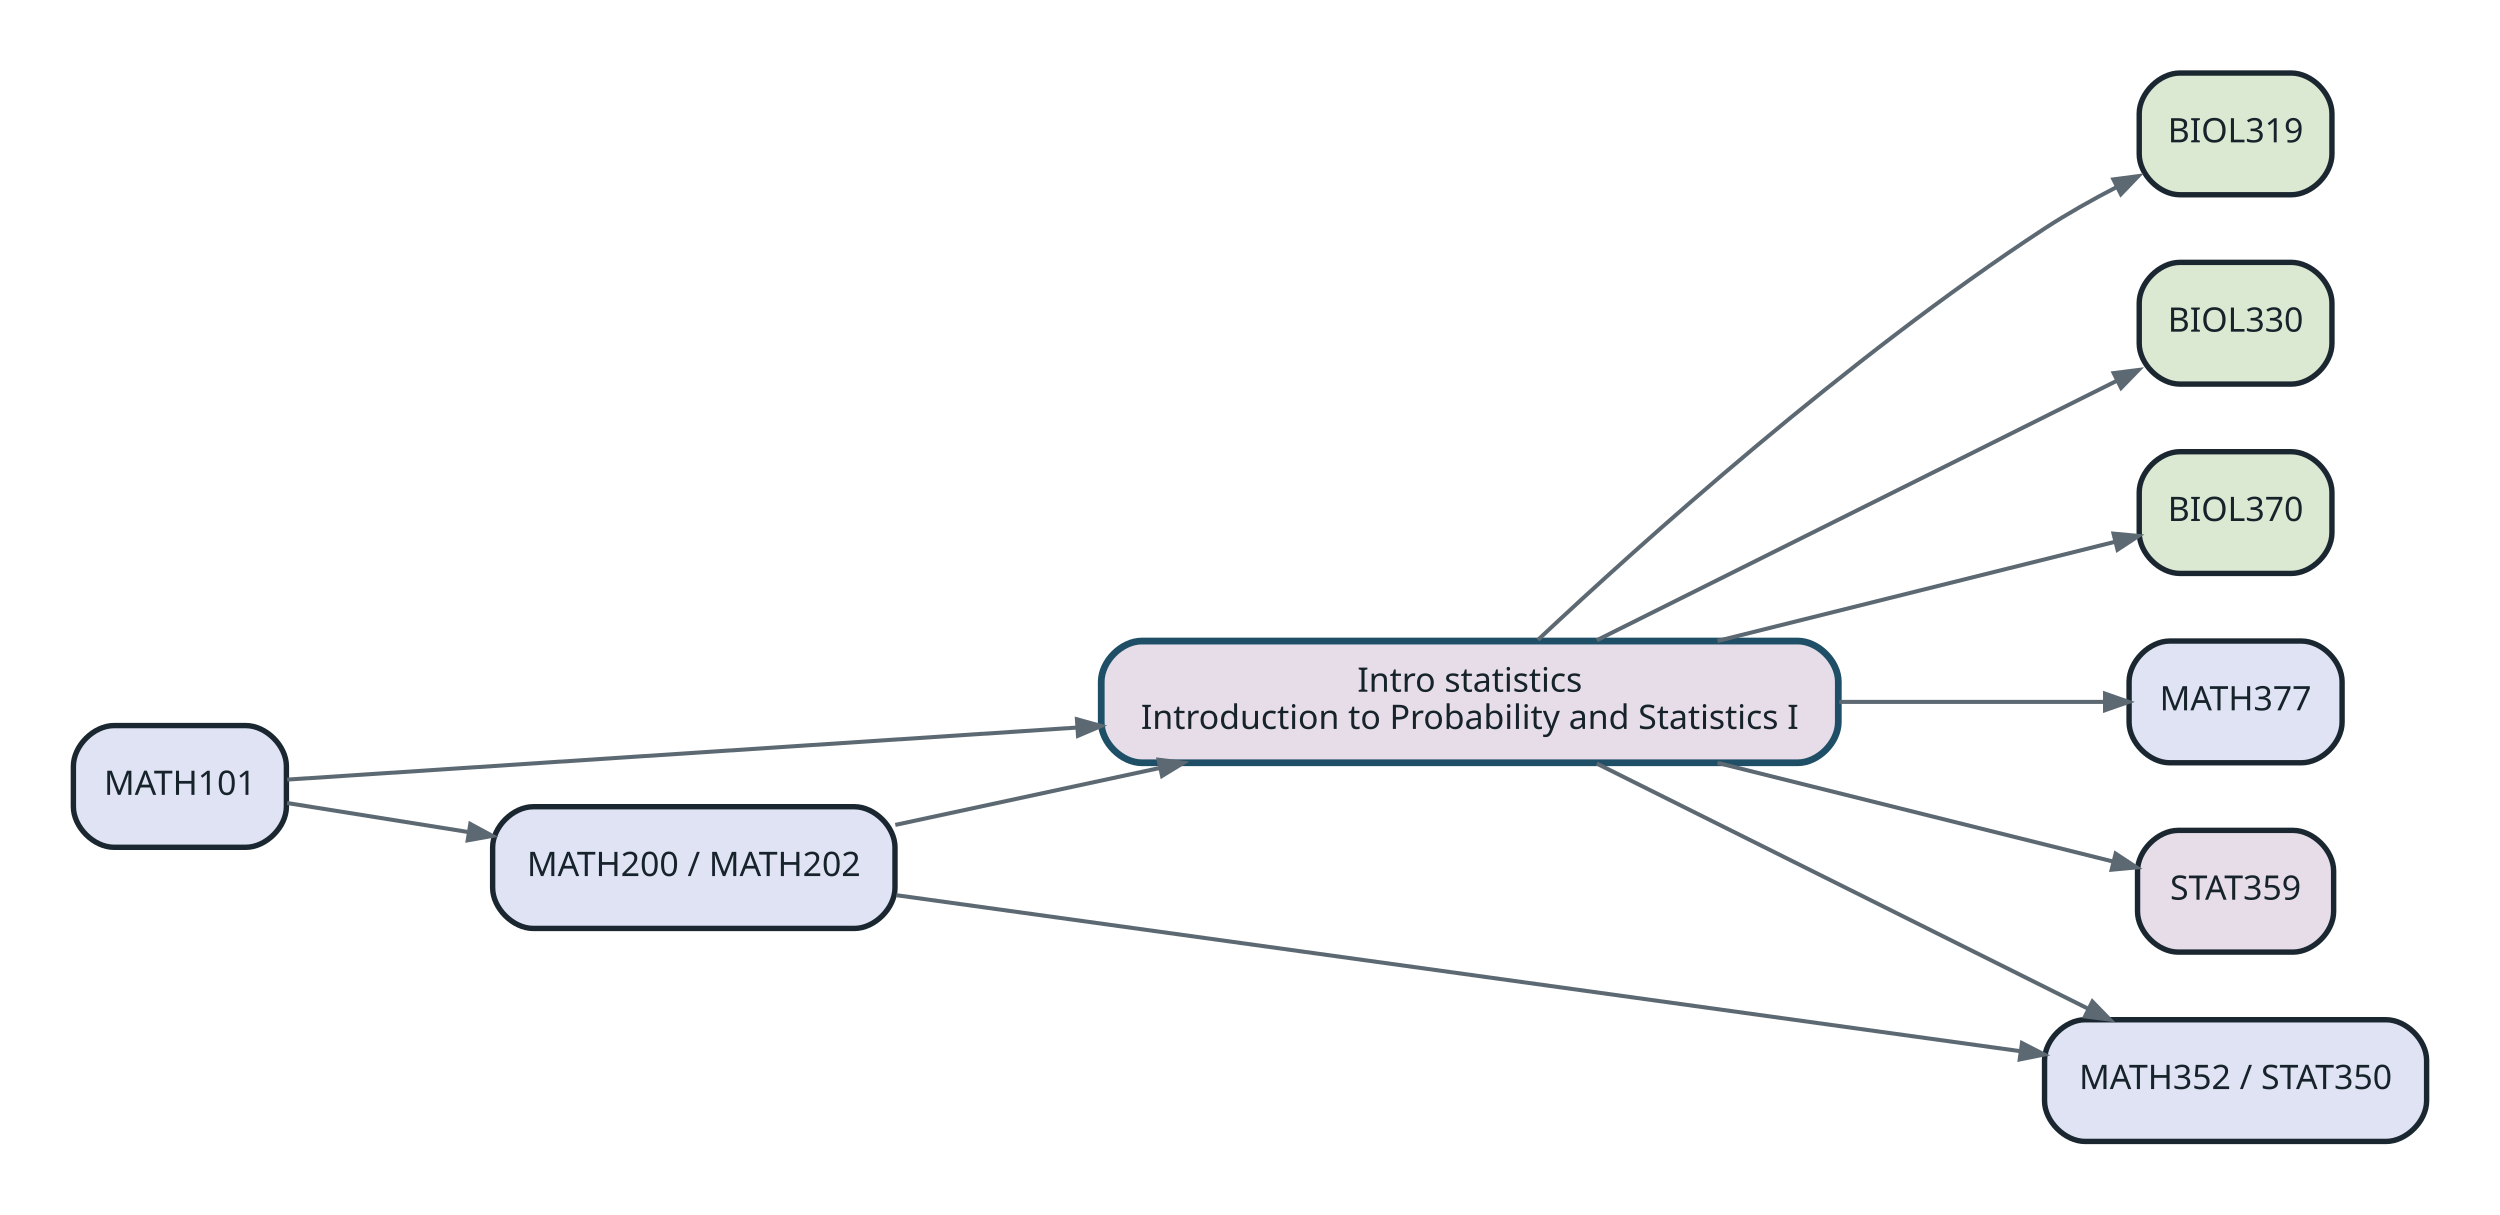
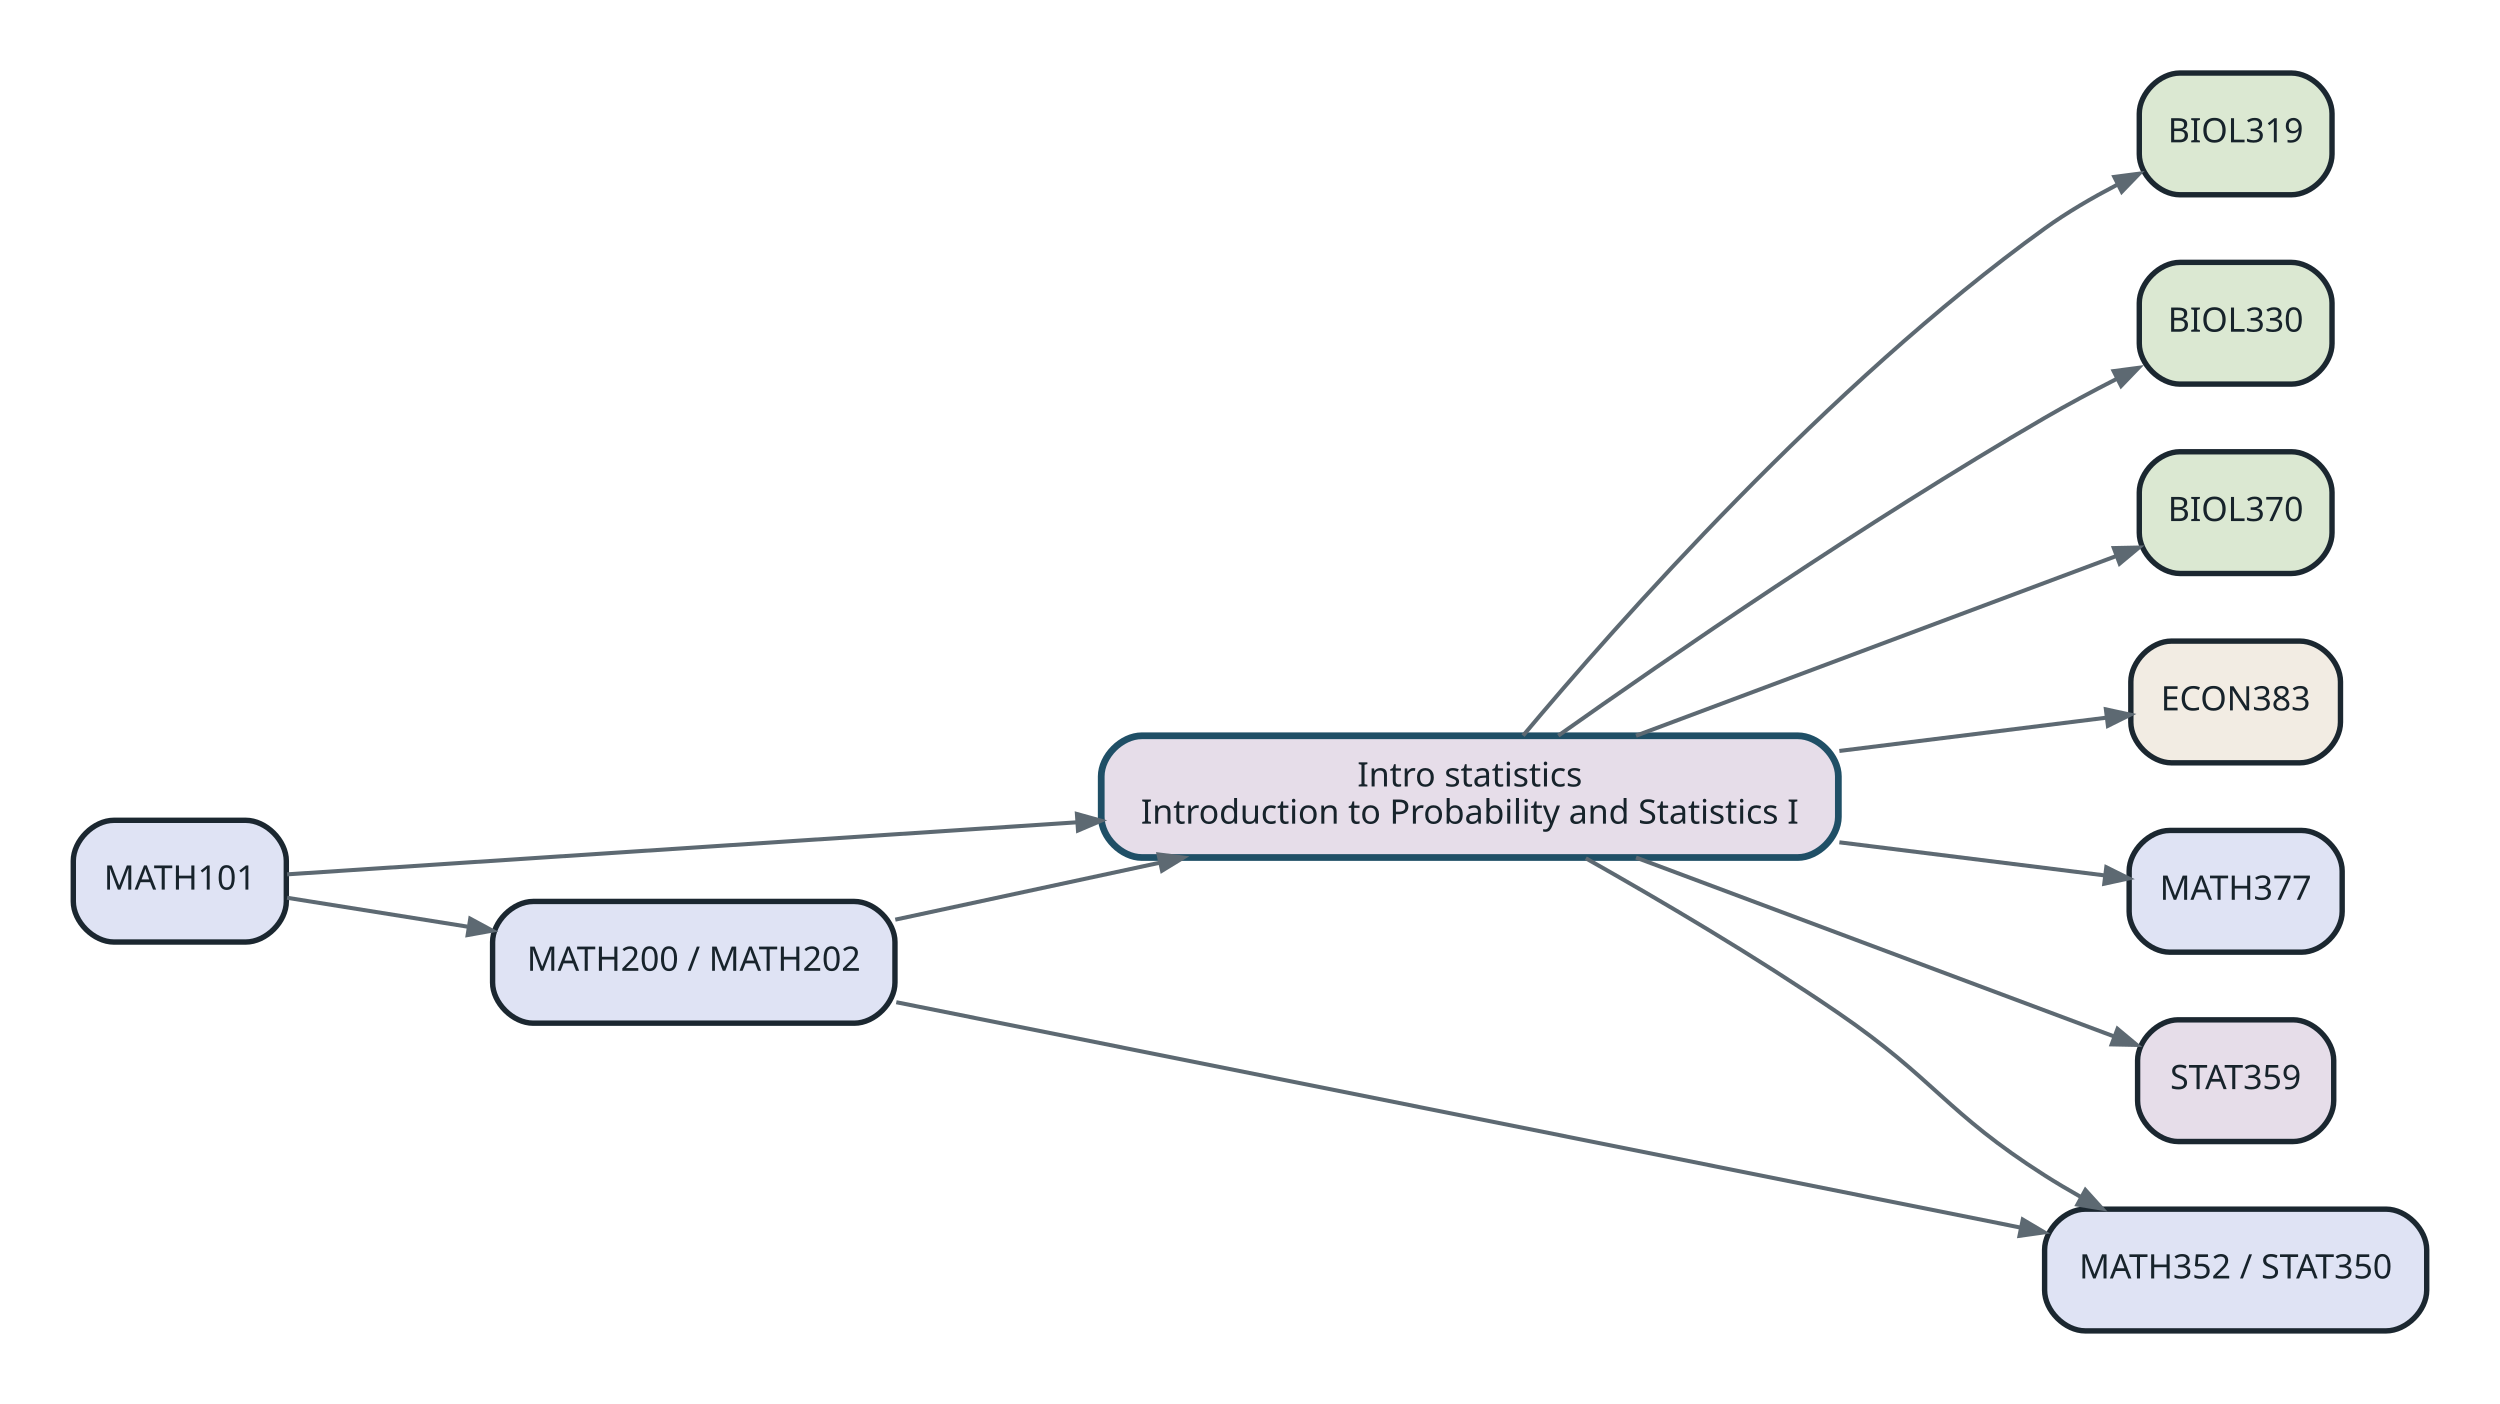
- <svg xmlns="http://www.w3.org/2000/svg" xmlns:xlink="http://www.w3.org/1999/xlink" width="739pt" height="359pt" viewBox="0.00 0.00 739.20 359.20">
-   <g id="graph0" class="graph" transform="scale(1 1) rotate(0) translate(21.6 337.6)">
+ <svg xmlns="http://www.w3.org/2000/svg" xmlns:xlink="http://www.w3.org/1999/xlink" width="739pt" height="415pt" viewBox="0.00 0.00 739.20 415.20">
+   <g id="graph0" class="graph" transform="scale(1 1) rotate(0) translate(21.6 393.6)">
    <g id="node1" class="node">
      <g id="a_node1">
        <a xlink:href="../../../courses/MATH101.html" xlink:title="MATH101: Calculus II" target="_top">
-           <path fill="#dfe3f4" stroke="#1b2730" stroke-width="1.6" d="M51,-123C51,-123 12,-123 12,-123 6,-123 0,-117 0,-111 0,-111 0,-99 0,-99 0,-93 6,-87 12,-87 12,-87 51,-87 51,-87 57,-87 63,-93 63,-99 63,-99 63,-111 63,-111 63,-117 57,-123 51,-123" />
-           <text text-anchor="middle" x="31.5" y="-102.5" font-family="Avenir Next" font-size="10.00" fill="#17232b">MATH101</text>
+           <path fill="#dfe3f4" stroke="#1b2730" stroke-width="1.6" d="M51,-151C51,-151 12,-151 12,-151 6,-151 0,-145 0,-139 0,-139 0,-127 0,-127 0,-121 6,-115 12,-115 12,-115 51,-115 51,-115 57,-115 63,-121 63,-127 63,-127 63,-139 63,-139 63,-145 57,-151 51,-151" />
+           <text text-anchor="middle" x="31.5" y="-130.5" font-family="Avenir Next" font-size="10.00" fill="#17232b">MATH101</text>
        </a>
      </g>
    </g>
    <g id="node2" class="node">
      <g id="a_node2">
        <a xlink:href="../../../courses/MATH200.html" xlink:title="Equivalent or cross-listed: MATH200: Calculus III | MATH202: Intermediate Calculus for CSC and EOS" target="_top">
-           <path fill="#dfe3f4" stroke="#1b2730" stroke-width="1.6" d="M231,-99C231,-99 136,-99 136,-99 130,-99 124,-93 124,-87 124,-87 124,-75 124,-75 124,-69 130,-63 136,-63 136,-63 231,-63 231,-63 237,-63 243,-69 243,-75 243,-75 243,-87 243,-87 243,-93 237,-99 231,-99" />
-           <text text-anchor="middle" x="183.5" y="-78.5" font-family="Avenir Next" font-size="10.00" fill="#17232b">MATH200 / MATH202</text>
+           <path fill="#dfe3f4" stroke="#1b2730" stroke-width="1.6" d="M231,-127C231,-127 136,-127 136,-127 130,-127 124,-121 124,-115 124,-115 124,-103 124,-103 124,-97 130,-91 136,-91 136,-91 231,-91 231,-91 237,-91 243,-97 243,-103 243,-103 243,-115 243,-115 243,-121 237,-127 231,-127" />
+           <text text-anchor="middle" x="183.5" y="-106.5" font-family="Avenir Next" font-size="10.00" fill="#17232b">MATH200 / MATH202</text>
        </a>
      </g>
    </g>
-     <g id="edge4" class="edge">
-       <path fill="none" stroke="#5d6972" stroke-width="1.2" d="M63.22,-100.09C78.65,-97.62 97.99,-94.52 116.57,-91.55" />
-       <polygon fill="#5d6972" stroke="#5d6972" stroke-width="1.2" points="117.39,-93.9 123.92,-90.37 116.62,-89.06 117.39,-93.9" />
+     <g id="edge5" class="edge">
+       <path fill="none" stroke="#5d6972" stroke-width="1.2" d="M63.22,-128.09C78.65,-125.62 97.99,-122.52 116.57,-119.55" />
+       <polygon fill="#5d6972" stroke="#5d6972" stroke-width="1.2" points="117.39,-121.9 123.92,-118.37 116.62,-117.06 117.39,-121.9" />
    </g>
    <g id="node3" class="node">
      <g id="a_node3">
        <a xlink:href="../../../courses/STAT260.html" xlink:title="Collapsed in simplified view: STAT254: Probability and Statistics for Engineers | STAT255: Statistics for Life Sciences I | STAT260: Introduction to Probability and Statistics I" target="_top">
-           <path fill="#e6dde9" stroke="#1f4f66" stroke-width="2" d="M510,-148C510,-148 316,-148 316,-148 310,-148 304,-142 304,-136 304,-136 304,-124 304,-124 304,-118 310,-112 316,-112 316,-112 510,-112 510,-112 516,-112 522,-118 522,-124 522,-124 522,-136 522,-136 522,-142 516,-148 510,-148" />
-           <text text-anchor="middle" x="413" y="-133" font-family="Avenir Next" font-size="10.00" fill="#17232b">Intro statistics</text>
-           <text text-anchor="middle" x="413" y="-122" font-family="Avenir Next" font-size="10.00" fill="#17232b">Introduction to Probability and Statistics I</text>
+           <path fill="#e6dde9" stroke="#1f4f66" stroke-width="2" d="M510,-176C510,-176 316,-176 316,-176 310,-176 304,-170 304,-164 304,-164 304,-152 304,-152 304,-146 310,-140 316,-140 316,-140 510,-140 510,-140 516,-140 522,-146 522,-152 522,-152 522,-164 522,-164 522,-170 516,-176 510,-176" />
+           <text text-anchor="middle" x="413" y="-161" font-family="Avenir Next" font-size="10.00" fill="#17232b">Intro statistics</text>
+           <text text-anchor="middle" x="413" y="-150" font-family="Avenir Next" font-size="10.00" fill="#17232b">Introduction to Probability and Statistics I</text>
        </a>
      </g>
    </g>
+     <g id="edge10" class="edge">
+       <path fill="none" stroke="#5d6972" stroke-width="1.2" d="M63.23,-135.02C113.51,-138.34 215.82,-145.08 296.69,-150.4" />
+       <polygon fill="#5d6972" stroke="#5d6972" stroke-width="1.2" points="296.81,-152.87 303.96,-150.88 297.13,-147.98 296.81,-152.87" />
+     </g>
    <g id="edge9" class="edge">
-       <path fill="none" stroke="#5d6972" stroke-width="1.2" d="M63.23,-107.02C113.51,-110.34 215.82,-117.08 296.69,-122.4" />
-       <polygon fill="#5d6972" stroke="#5d6972" stroke-width="1.2" points="296.81,-124.87 303.96,-122.88 297.13,-119.98 296.81,-124.87" />
+       <path fill="none" stroke="#5d6972" stroke-width="1.2" d="M243.09,-121.62C266.9,-126.75 294.96,-132.79 321.3,-138.46" />
+       <polygon fill="#5d6972" stroke="#5d6972" stroke-width="1.2" points="320.96,-140.9 328.31,-139.98 321.99,-136.11 320.96,-140.9" />
    </g>
-     <g id="edge8" class="edge">
-       <path fill="none" stroke="#5d6972" stroke-width="1.2" d="M243.09,-93.62C266.9,-98.75 294.96,-104.79 321.3,-110.46" />
-       <polygon fill="#5d6972" stroke="#5d6972" stroke-width="1.2" points="320.96,-112.9 328.31,-111.98 321.99,-108.11 320.96,-112.9" />
-     </g>
-     <g id="node7" class="node">
-       <g id="a_node7">
+     <g id="node8" class="node">
+       <g id="a_node8">
        <a xlink:href="../../../courses/MATH352.html" xlink:title="Equivalent or cross-listed: MATH352: Introduction to Probability | STAT350: Mathematical Statistics I" target="_top">
          <path fill="#dfe3f4" stroke="#1b2730" stroke-width="1.6" d="M684,-36C684,-36 595,-36 595,-36 589,-36 583,-30 583,-24 583,-24 583,-12 583,-12 583,-6 589,0 595,0 595,0 684,0 684,0 690,0 696,-6 696,-12 696,-12 696,-24 696,-24 696,-30 690,-36 684,-36" />
          <text text-anchor="middle" x="639.5" y="-15.5" font-family="Avenir Next" font-size="10.00" fill="#17232b">MATH352 / STAT350</text>
        </a>
      </g>
    </g>
-     <g id="edge5" class="edge">
-       <path fill="none" stroke="#5d6972" stroke-width="1.2" d="M243.39,-72.83C329.23,-60.92 488.06,-38.88 575.94,-26.68" />
-       <polygon fill="#5d6972" stroke="#5d6972" stroke-width="1.2" points="576.32,-29.1 582.92,-25.71 575.65,-24.25 576.32,-29.1" />
+     <g id="edge6" class="edge">
+       <path fill="none" stroke="#5d6972" stroke-width="1.2" d="M243.39,-97.2C329.23,-79.99 488.06,-48.15 575.94,-30.54" />
+       <polygon fill="#5d6972" stroke="#5d6972" stroke-width="1.2" points="576.54,-32.92 582.92,-29.14 575.57,-28.11 576.54,-32.92" />
    </g>
    <g id="node4" class="node">
      <g id="a_node4">
        <a xlink:href="../../../courses/BIOL319.html" xlink:title="BIOL319: Marine Ecology" target="_top">
-           <path fill="#dbe8d2" stroke="#1b2730" stroke-width="1.6" d="M656,-316C656,-316 623,-316 623,-316 617,-316 611,-310 611,-304 611,-304 611,-292 611,-292 611,-286 617,-280 623,-280 623,-280 656,-280 656,-280 662,-280 668,-286 668,-292 668,-292 668,-304 668,-304 668,-310 662,-316 656,-316" />
-           <text text-anchor="middle" x="639.5" y="-295.5" font-family="Avenir Next" font-size="10.00" fill="#17232b">BIOL319</text>
+           <path fill="#dbe8d2" stroke="#1b2730" stroke-width="1.6" d="M656,-372C656,-372 623,-372 623,-372 617,-372 611,-366 611,-360 611,-360 611,-348 611,-348 611,-342 617,-336 623,-336 623,-336 656,-336 656,-336 662,-336 668,-342 668,-348 668,-348 668,-360 668,-360 668,-366 662,-372 656,-372" />
+           <text text-anchor="middle" x="639.5" y="-351.5" font-family="Avenir Next" font-size="10.00" fill="#17232b">BIOL319</text>
        </a>
      </g>
    </g>
    <g id="edge1" class="edge">
-       <path fill="none" stroke="#5d6972" stroke-width="1.2" d="M433.16,-148.35C463.37,-176.68 524.66,-231.82 583,-270 589.64,-274.34 597.04,-278.5 604.22,-282.22" />
-       <polygon fill="#5d6972" stroke="#5d6972" stroke-width="1.2" points="603.37,-284.54 610.72,-285.51 605.58,-280.16 603.37,-284.54" />
+       <path fill="none" stroke="#5d6972" stroke-width="1.2" d="M428.76,-176.05C456.38,-209.01 518.91,-279.78 583,-326 589.57,-330.74 597.05,-335.1 604.35,-338.91" />
+       <polygon fill="#5d6972" stroke="#5d6972" stroke-width="1.2" points="603.62,-341.28 610.98,-342.24 605.82,-336.9 603.62,-341.28" />
    </g>
    <g id="node5" class="node">
      <g id="a_node5">
        <a xlink:href="../../../courses/BIOL330.html" xlink:title="BIOL330: Study Design and Data Analysis" target="_top">
-           <path fill="#dbe8d2" stroke="#1b2730" stroke-width="1.6" d="M656,-260C656,-260 623,-260 623,-260 617,-260 611,-254 611,-248 611,-248 611,-236 611,-236 611,-230 617,-224 623,-224 623,-224 656,-224 656,-224 662,-224 668,-230 668,-236 668,-236 668,-248 668,-248 668,-254 662,-260 656,-260" />
-           <text text-anchor="middle" x="639.5" y="-239.5" font-family="Avenir Next" font-size="10.00" fill="#17232b">BIOL330</text>
+           <path fill="#dbe8d2" stroke="#1b2730" stroke-width="1.6" d="M656,-316C656,-316 623,-316 623,-316 617,-316 611,-310 611,-304 611,-304 611,-292 611,-292 611,-286 617,-280 623,-280 623,-280 656,-280 656,-280 662,-280 668,-286 668,-292 668,-292 668,-304 668,-304 668,-310 662,-316 656,-316" />
+           <text text-anchor="middle" x="639.5" y="-295.5" font-family="Avenir Next" font-size="10.00" fill="#17232b">BIOL330</text>
        </a>
      </g>
    </g>
    <g id="edge2" class="edge">
-       <path fill="none" stroke="#5d6972" stroke-width="1.2" d="M450.57,-148.24C493.15,-169.48 562.91,-204.29 604.4,-224.99" />
-       <polygon fill="#5d6972" stroke="#5d6972" stroke-width="1.2" points="603.45,-227.25 610.81,-228.18 605.64,-222.87 603.45,-227.25" />
+       <path fill="none" stroke="#5d6972" stroke-width="1.2" d="M439.17,-176.04C471.68,-199.02 530.35,-239.41 583,-270 589.79,-273.94 597.2,-277.91 604.33,-281.56" />
+       <polygon fill="#5d6972" stroke="#5d6972" stroke-width="1.2" points="603.42,-283.85 610.78,-284.82 605.63,-279.47 603.42,-283.85" />
    </g>
    <g id="node6" class="node">
      <g id="a_node6">
        <a xlink:href="../../../courses/BIOL370.html" xlink:title="BIOL370: Conservation Biology" target="_top">
-           <path fill="#dbe8d2" stroke="#1b2730" stroke-width="1.6" d="M656,-204C656,-204 623,-204 623,-204 617,-204 611,-198 611,-192 611,-192 611,-180 611,-180 611,-174 617,-168 623,-168 623,-168 656,-168 656,-168 662,-168 668,-174 668,-180 668,-180 668,-192 668,-192 668,-198 662,-204 656,-204" />
-           <text text-anchor="middle" x="639.5" y="-183.5" font-family="Avenir Next" font-size="10.00" fill="#17232b">BIOL370</text>
+           <path fill="#dbe8d2" stroke="#1b2730" stroke-width="1.6" d="M656,-260C656,-260 623,-260 623,-260 617,-260 611,-254 611,-248 611,-248 611,-236 611,-236 611,-230 617,-224 623,-224 623,-224 656,-224 656,-224 662,-224 668,-230 668,-236 668,-236 668,-248 668,-248 668,-254 662,-260 656,-260" />
+           <text text-anchor="middle" x="639.5" y="-239.5" font-family="Avenir Next" font-size="10.00" fill="#17232b">BIOL370</text>
        </a>
      </g>
    </g>
    <g id="edge3" class="edge">
-       <path fill="none" stroke="#5d6972" stroke-width="1.2" d="M486.27,-148.03C525.71,-157.87 572.73,-169.6 603.98,-177.39" />
-       <polygon fill="#5d6972" stroke="#5d6972" stroke-width="1.2" points="603.4,-179.77 610.78,-179.09 604.58,-175.01 603.4,-179.77" />
+       <path fill="none" stroke="#5d6972" stroke-width="1.2" d="M462.16,-176.02C504.85,-191.99 566.15,-214.93 604.09,-229.12" />
+       <polygon fill="#5d6972" stroke="#5d6972" stroke-width="1.2" points="603.47,-231.51 610.89,-231.67 605.19,-226.92 603.47,-231.51" />
    </g>
-     <g id="edge6" class="edge">
-       <path fill="none" stroke="#5d6972" stroke-width="1.2" d="M450.57,-111.76C490.4,-91.89 554.02,-60.15 596.03,-39.19" />
-       <polygon fill="#5d6972" stroke="#5d6972" stroke-width="1.2" points="597.15,-41.37 602.32,-36.05 594.96,-36.98 597.15,-41.37" />
+     <g id="node7" class="node">
+       <g id="a_node7">
+         <a xlink:href="../../../courses/ECON383.html" xlink:title="ECON383: Climate Economics" target="_top">
+           <path fill="#f2ece3" stroke="#1b2730" stroke-width="1.6" d="M658.5,-204C658.5,-204 620.5,-204 620.5,-204 614.5,-204 608.5,-198 608.5,-192 608.5,-192 608.5,-180 608.5,-180 608.5,-174 614.5,-168 620.5,-168 620.5,-168 658.5,-168 658.5,-168 664.5,-168 670.5,-174 670.5,-180 670.5,-180 670.5,-192 670.5,-192 670.5,-198 664.5,-204 658.5,-204" />
+           <text text-anchor="middle" x="639.5" y="-183.5" font-family="Avenir Next" font-size="10.00" fill="#17232b">ECON383</text>
+         </a>
+       </g>
    </g>
-     <g id="node8" class="node">
-       <g id="a_node8">
+     <g id="edge4" class="edge">
+       <path fill="none" stroke="#5d6972" stroke-width="1.2" d="M522.3,-171.51C550.71,-175.05 579.46,-178.64 601.25,-181.35" />
+       <polygon fill="#5d6972" stroke="#5d6972" stroke-width="1.2" points="601.12,-183.81 608.36,-182.24 601.72,-178.94 601.12,-183.81" />
+     </g>
+     <g id="edge7" class="edge">
+       <path fill="none" stroke="#5d6972" stroke-width="1.2" d="M447.31,-139.77C469.02,-127.52 497.73,-110.63 522,-94 550.46,-74.5 553.9,-64.53 583,-46 586.44,-43.81 590.08,-41.65 593.77,-39.57" />
+       <polygon fill="#5d6972" stroke="#5d6972" stroke-width="1.2" points="595.06,-41.66 600.03,-36.15 592.71,-37.36 595.06,-41.66" />
+     </g>
+     <g id="node9" class="node">
+       <g id="a_node9">
        <a xlink:href="../../../courses/MATH377.html" xlink:title="MATH377: Mathematical Modelling" target="_top">
          <path fill="#dfe3f4" stroke="#1b2730" stroke-width="1.6" d="M659,-148C659,-148 620,-148 620,-148 614,-148 608,-142 608,-136 608,-136 608,-124 608,-124 608,-118 614,-112 620,-112 620,-112 659,-112 659,-112 665,-112 671,-118 671,-124 671,-124 671,-136 671,-136 671,-142 665,-148 659,-148" />
          <text text-anchor="middle" x="639.5" y="-127.5" font-family="Avenir Next" font-size="10.00" fill="#17232b">MATH377</text>
        </a>
      </g>
    </g>
-     <g id="edge7" class="edge">
-       <path fill="none" stroke="#5d6972" stroke-width="1.2" d="M522.3,-130C550.51,-130 579.05,-130 600.79,-130" />
-       <polygon fill="#5d6972" stroke="#5d6972" stroke-width="1.2" points="600.89,-132.45 607.89,-130 600.89,-127.55 600.89,-132.45" />
+     <g id="edge8" class="edge">
+       <path fill="none" stroke="#5d6972" stroke-width="1.2" d="M522.3,-144.49C550.51,-140.97 579.05,-137.41 600.79,-134.7" />
+       <polygon fill="#5d6972" stroke="#5d6972" stroke-width="1.2" points="601.24,-137.12 607.89,-133.82 600.64,-132.25 601.24,-137.12" />
    </g>
-     <g id="node9" class="node">
-       <g id="a_node9">
+     <g id="node10" class="node">
+       <g id="a_node10">
        <a xlink:href="../../../courses/STAT359.html" xlink:title="STAT359: Data Analysis" target="_top">
          <path fill="#e6dde9" stroke="#1b2730" stroke-width="1.6" d="M656.5,-92C656.5,-92 622.5,-92 622.5,-92 616.5,-92 610.5,-86 610.5,-80 610.5,-80 610.5,-68 610.5,-68 610.5,-62 616.5,-56 622.5,-56 622.5,-56 656.5,-56 656.5,-56 662.5,-56 668.5,-62 668.5,-68 668.5,-68 668.5,-80 668.5,-80 668.5,-86 662.5,-92 656.5,-92" />
          <text text-anchor="middle" x="639.5" y="-71.5" font-family="Avenir Next" font-size="10.00" fill="#17232b">STAT359</text>
        </a>
      </g>
    </g>
-     <g id="edge10" class="edge">
-       <path fill="none" stroke="#5d6972" stroke-width="1.2" d="M486.27,-111.97C525.48,-102.19 572.17,-90.55 603.41,-82.75" />
-       <polygon fill="#5d6972" stroke="#5d6972" stroke-width="1.2" points="604.02,-85.13 610.22,-81.05 602.84,-80.37 604.02,-85.13" />
+     <g id="edge11" class="edge">
+       <path fill="none" stroke="#5d6972" stroke-width="1.2" d="M462.16,-139.98C504.61,-124.1 565.45,-101.33 603.44,-87.12" />
+       <polygon fill="#5d6972" stroke="#5d6972" stroke-width="1.2" points="604.56,-89.32 610.25,-84.57 602.84,-84.73 604.56,-89.32" />
    </g>
  </g>
</svg>
